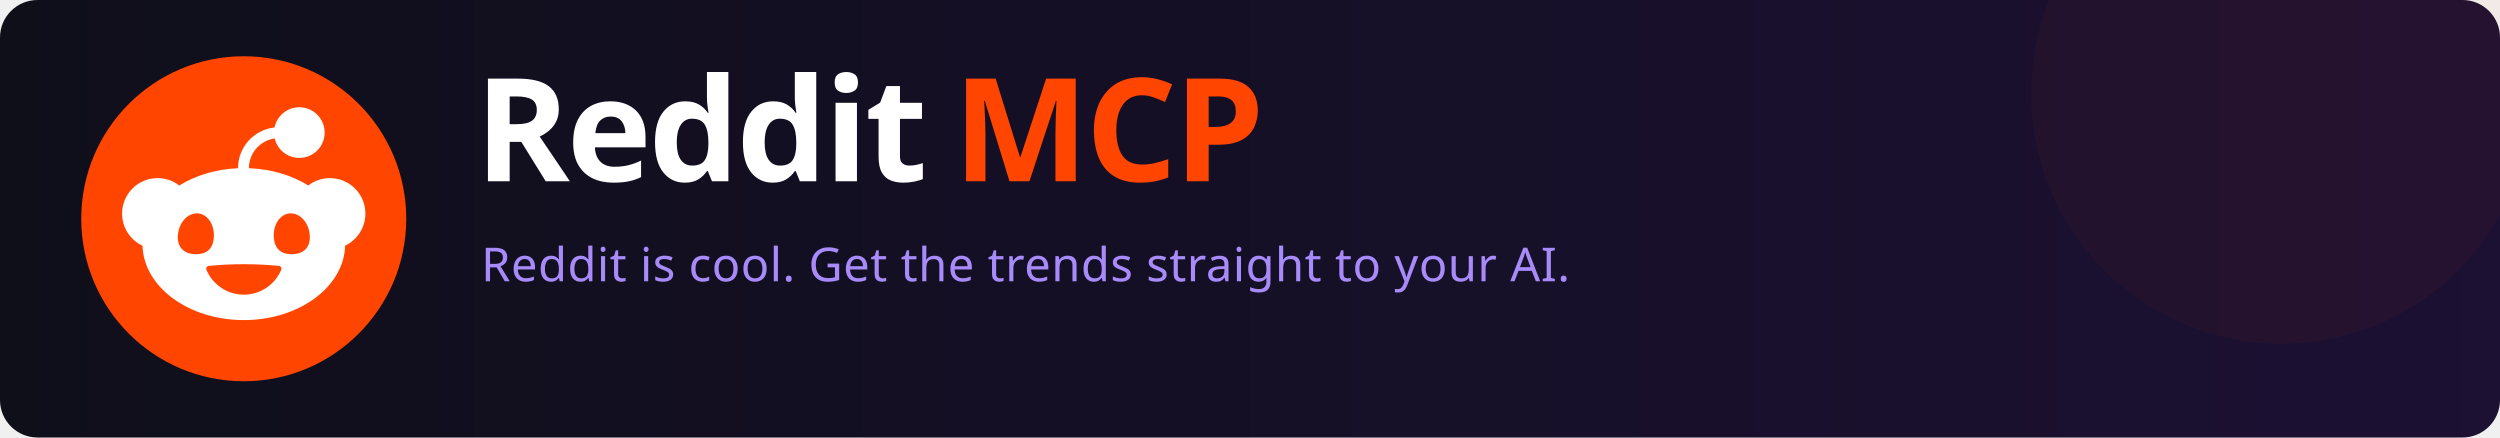
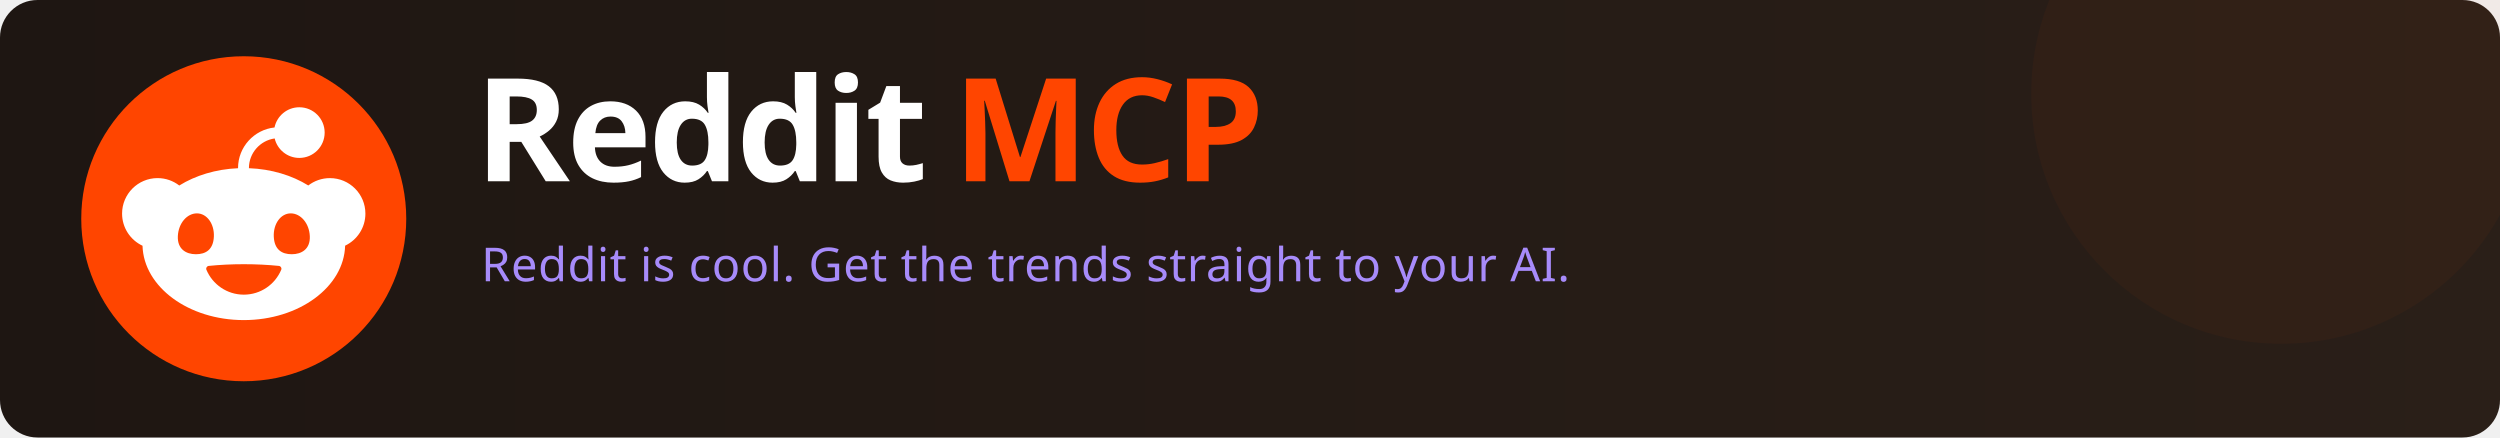
<svg xmlns="http://www.w3.org/2000/svg" viewBox="0 0 800 140">
  <defs>
    <linearGradient id="bg" x1="0%" y1="0%" x2="100%" y2="0%">
-       <stop offset="0%" style="stop-color:#0f0f1a;stop-opacity:1" />
-       <stop offset="100%" style="stop-color:#1c1033;stop-opacity:1" />
+       <stop offset="0%" style="stop-color:#1e1612;stop-opacity:1" />
+       <stop offset="100%" style="stop-color:#2a1f18;stop-opacity:1" />
    </linearGradient>
  </defs>
  <rect width="800" height="140" rx="12" fill="url(#bg)" />
  <circle cx="78" cy="70" r="52" fill="#FF4500" />
  <g transform="translate(78,70) scale(0.38) translate(-128,-128)">
    <path fill="white" d="m154.04,60.36c2.22,9.41,10.67,16.42,20.76,16.42,11.78,0,21.33-9.55,21.33-21.33s-9.55-21.33-21.33-21.33c-10.3,0-18.89,7.3-20.89,17.01-17.25,1.85-30.72,16.48-30.72,34.21,0,.04,0,.07,0,.11-18.76.79-35.89,6.13-49.49,14.56-5.05-3.91-11.39-6.24-18.27-6.24-16.51,0-29.89,13.38-29.89,29.89,0,11.98,7.04,22.3,17.21,27.07.99,34.7,38.8,62.61,85.31,62.61s84.37-27.94,85.31-62.67c10.09-4.8,17.07-15.09,17.07-27,0-16.51-13.38-29.89-29.89-29.89-6.85,0-13.16,2.31-18.2,6.19-13.72-8.49-31.04-13.83-49.99-14.54,0-.03,0-.05,0-.08,0-12.7,9.44-23.24,21.68-24.97Zm-81.54,82.27c.5-10.84,7.7-19.16,16.07-19.16s14.77,8.79,14.27,19.63c-.5,10.84-6.75,14.78-15.13,14.78s-15.71-4.41-15.21-15.25Zm95.06-19.16c8.38,0,15.58,8.32,16.07,19.16.5,10.84-6.84,15.25-15.21,15.25s-14.63-3.93-15.13-14.78c-.5-10.84,5.89-19.63,14.27-19.63Zm-9.96,44.24c1.57.16,2.57,1.79,1.96,3.25-5.15,12.31-17.31,20.96-31.5,20.96s-26.34-8.65-31.5-20.96c-.61-1.46.39-3.09,1.96-3.25,9.2-.93,19.15-1.44,29.54-1.44s20.33.51,29.54,1.44Z" />
  </g>
  <text x="152" y="58" font-family="'Segoe UI', system-ui, sans-serif" font-size="46" font-weight="800" fill="white" letter-spacing="-1">Reddit</text>
  <text x="305" y="58" font-family="'Segoe UI', system-ui, sans-serif" font-size="46" font-weight="800" fill="#FF4500" letter-spacing="-1"> MCP</text>
  <text x="154" y="90" font-family="'Segoe UI', system-ui, sans-serif" font-size="15" fill="#a78bfa" letter-spacing="0.2">Reddit is cool. Get the trends straight to your AI.</text>
  <circle cx="730" cy="30" r="80" fill="#FF4500" opacity="0.04" />
</svg>
